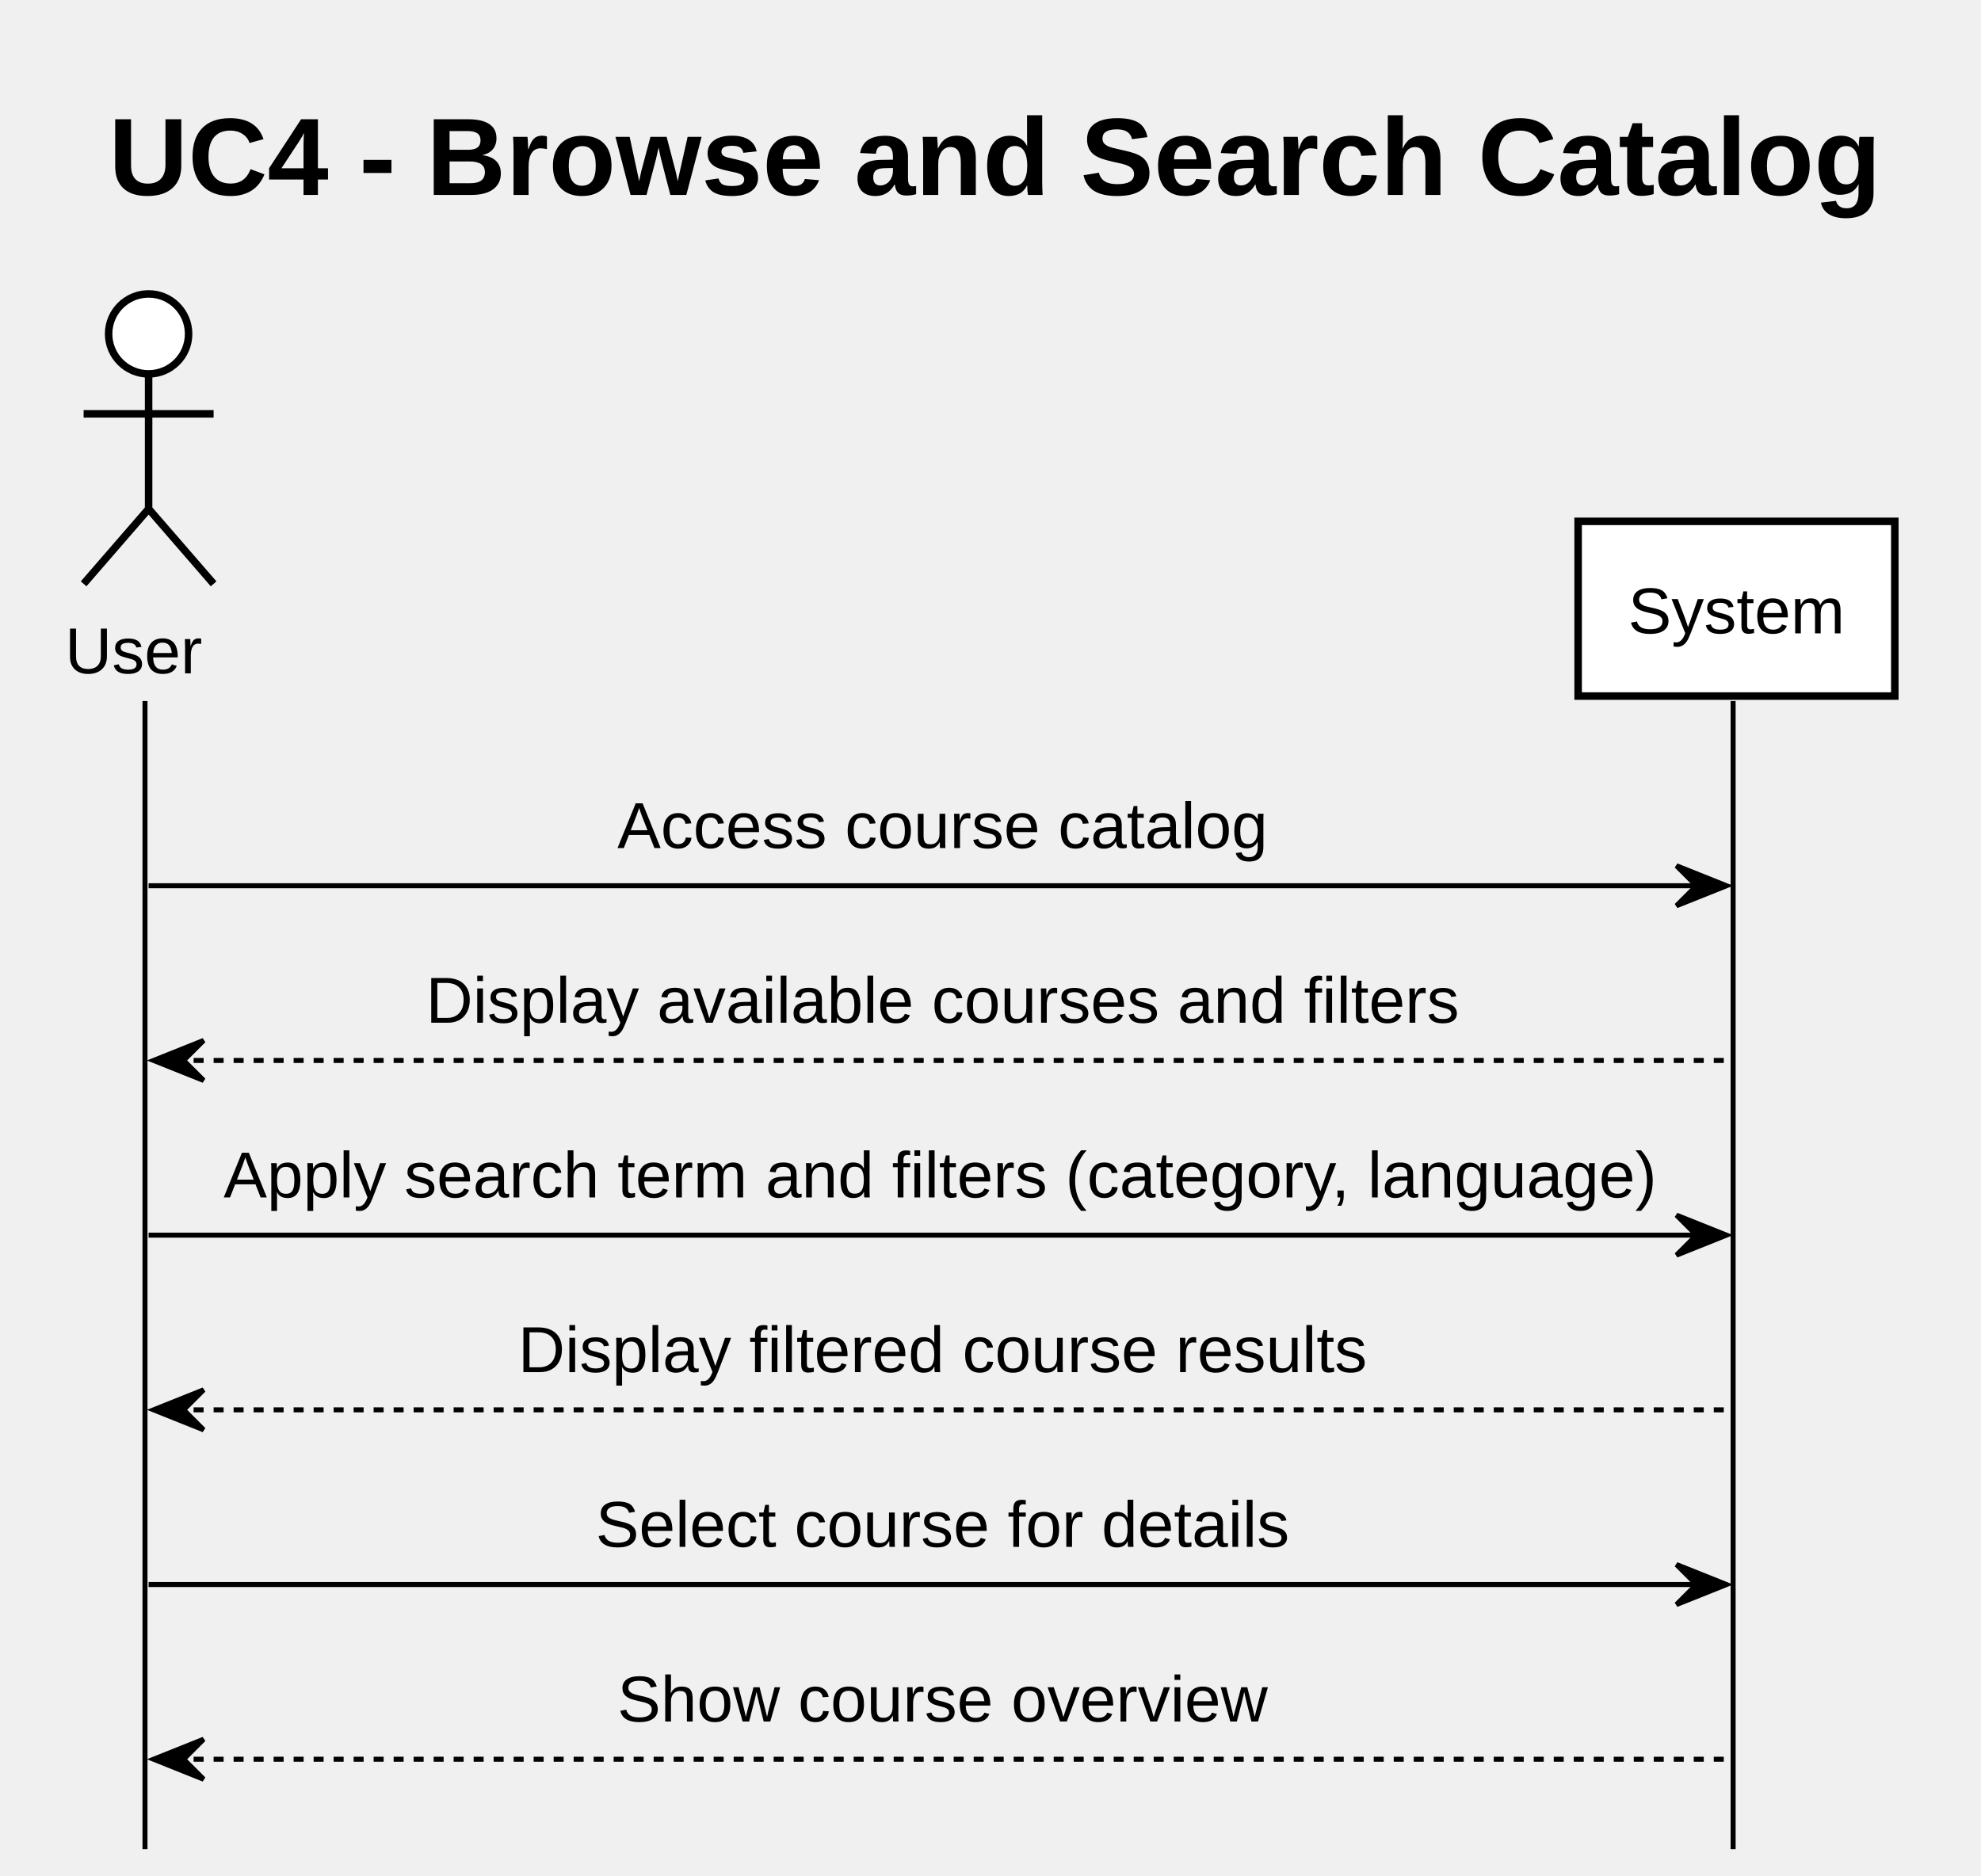
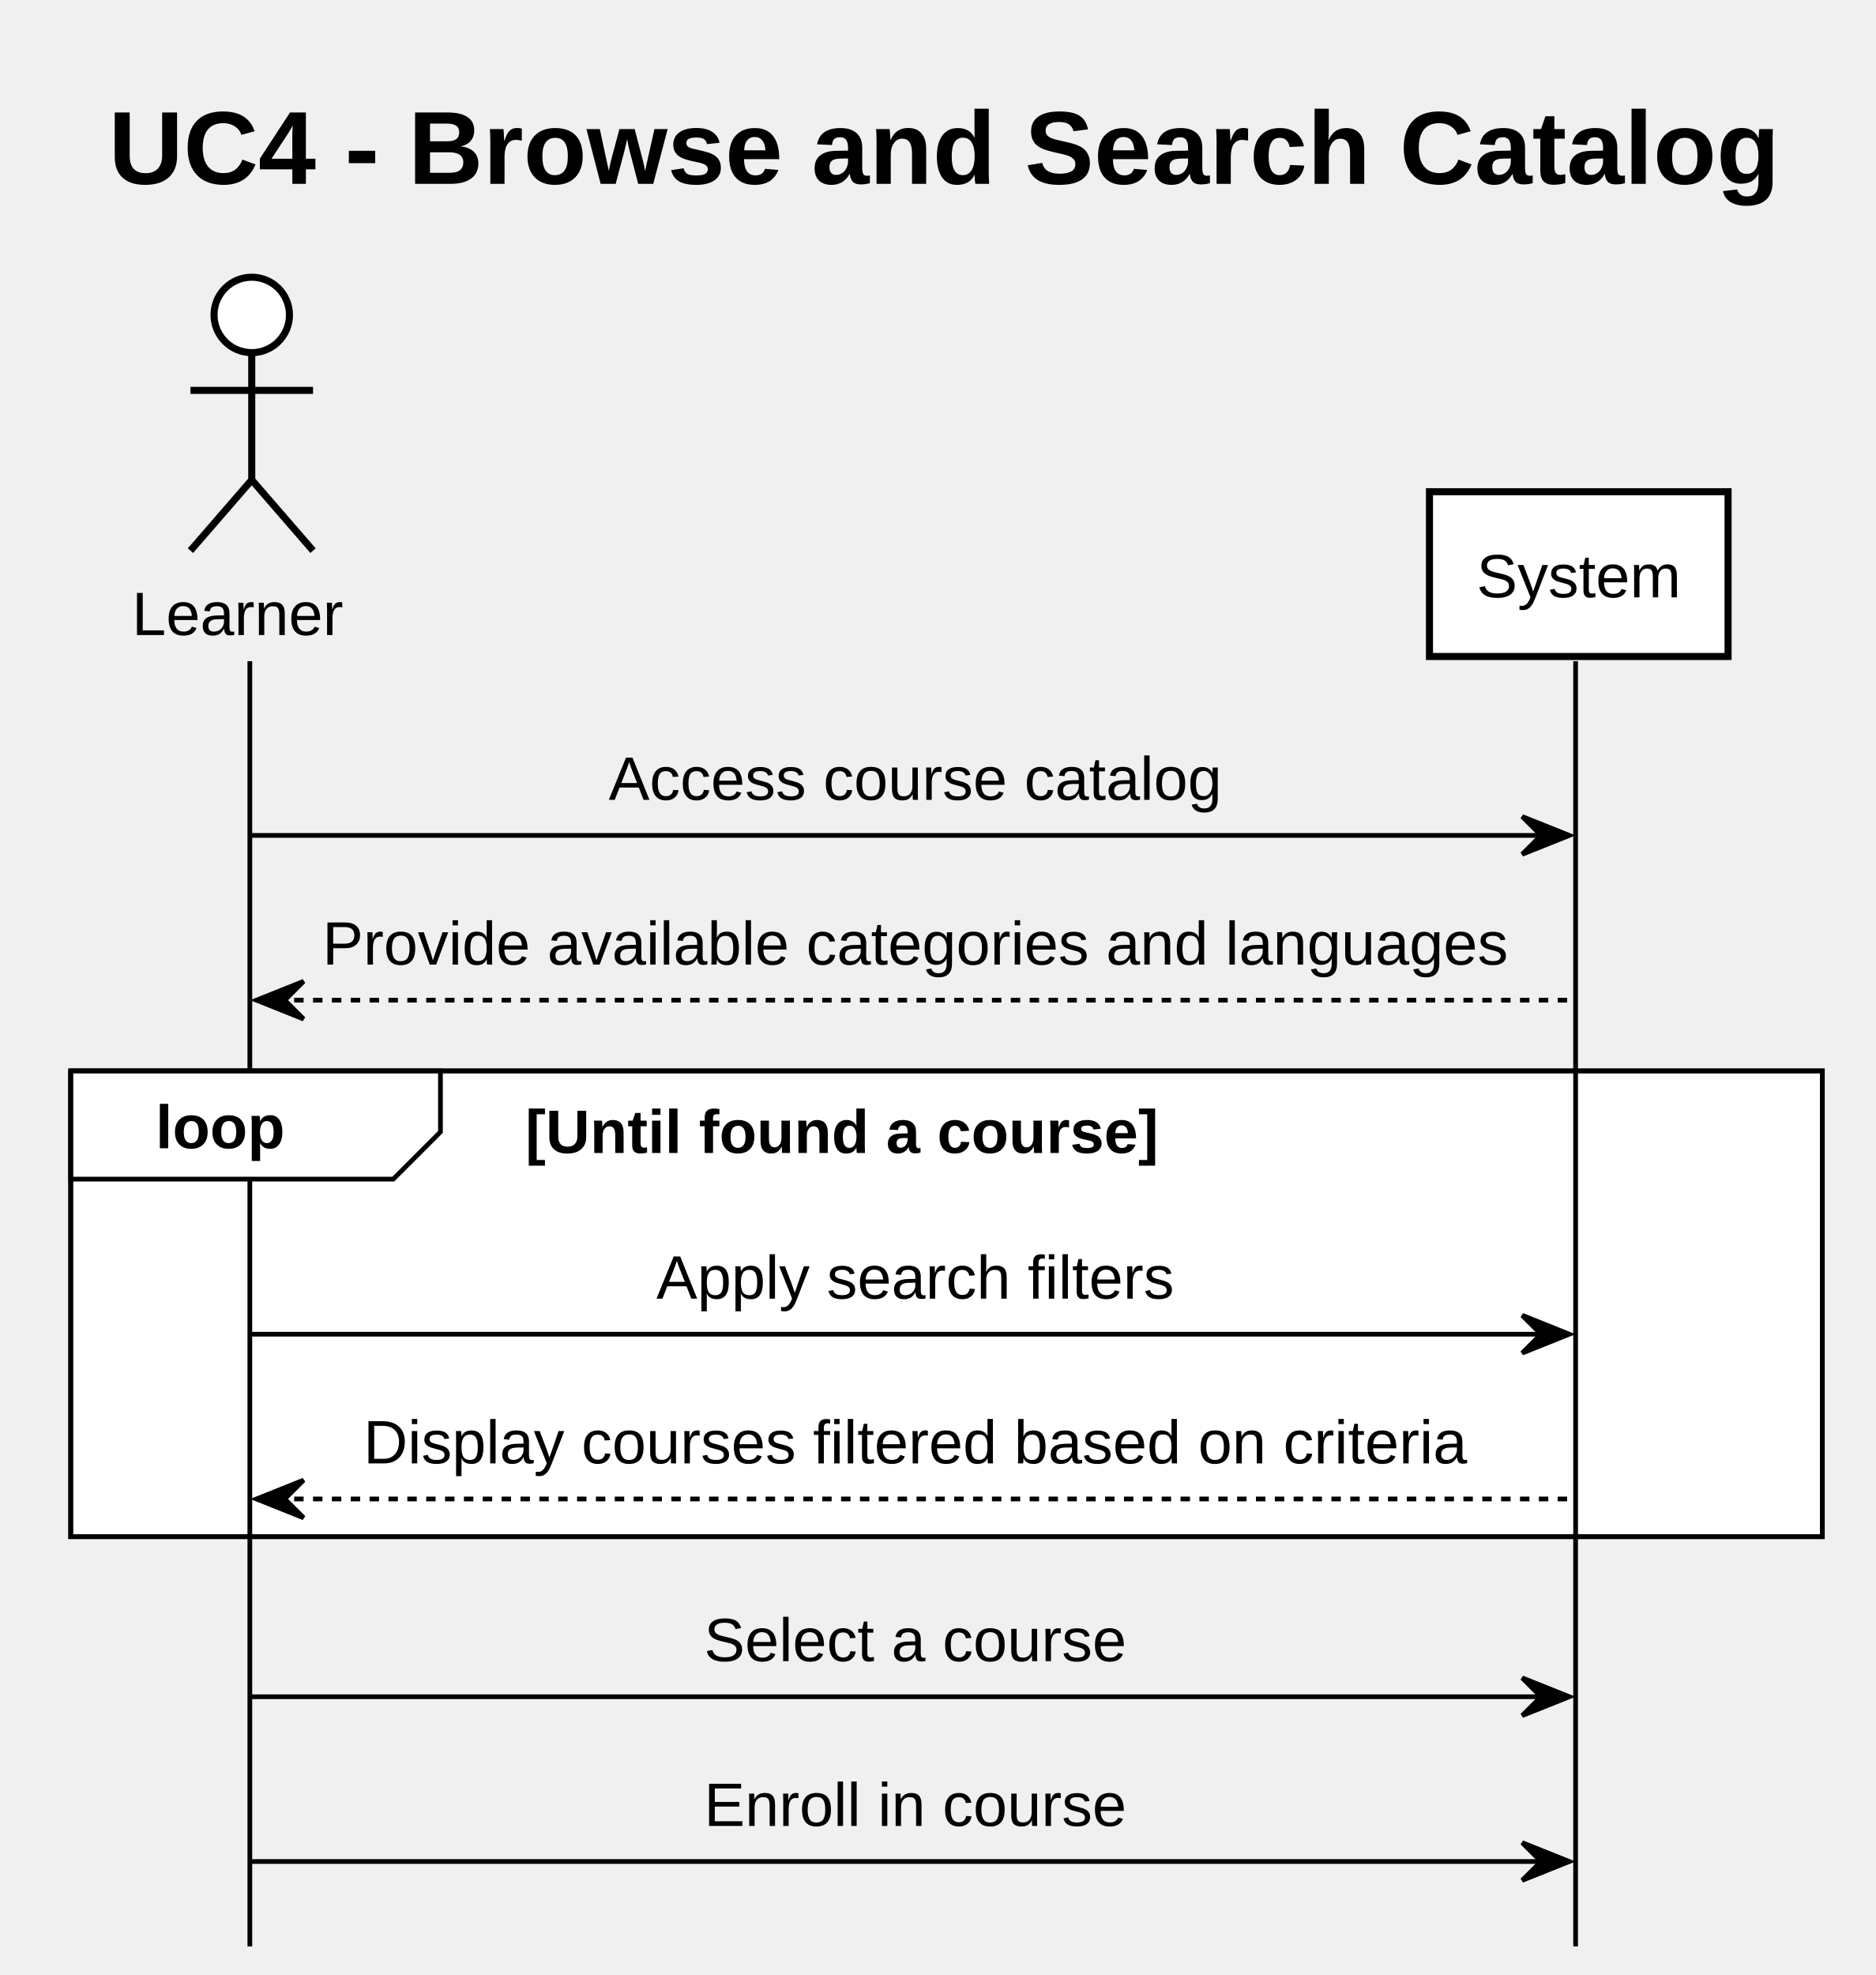
- <svg xmlns="http://www.w3.org/2000/svg" contentStyleType="text/css" data-diagram-type="SEQUENCE" height="430.833px" preserveAspectRatio="none" style="width:454px;height:430px;background:#FFFFFF;" version="1.1" viewBox="0 0 454 430" width="454.896px" zoomAndPan="magnify">
+ <svg xmlns="http://www.w3.org/2000/svg" contentStyleType="text/css" data-diagram-type="SEQUENCE" height="480.104px" preserveAspectRatio="none" style="width:456px;height:480px;background:#FFFFFF;" version="1.1" viewBox="0 0 456 480" width="456.042px" zoomAndPan="magnify">
  <defs />
  <g>
-     <text fill="#000000" font-family="Arial" font-size="25.208" font-weight="bold" lengthAdjust="spacing" textLength="406.238" x="24.891" y="44.682">UC4 - Browse and Search Catalog</text>
+     <text fill="#000000" font-family="Arial" font-size="25.208" font-weight="bold" lengthAdjust="spacing" textLength="406.238" x="26.381" y="44.682">UC4 - Browse and Search Catalog</text>
+     <rect fill="#FFFFFF" height="113.203" style="stroke:#000000;stroke-width:1.146;" width="425.771" x="17.188" y="260.269" />
    <g>
-       <rect fill="#000000" fill-opacity="0" height="263.189" width="9.167" x="29.475" y="160.699" />
-       <line style="stroke:#000000;stroke-width:1.146;" x1="33.229" x2="33.229" y1="160.699" y2="423.888" />
+       <rect fill="#000000" fill-opacity="0" height="312.342" width="9.167" x="56.609" y="160.699" />
+       <line style="stroke:#000000;stroke-width:1.146;" x1="60.729" x2="60.729" y1="160.699" y2="473.042" />
    </g>
    <g>
-       <rect fill="#000000" fill-opacity="0" height="263.189" width="9.167" x="393.377" y="160.699" />
-       <line style="stroke:#000000;stroke-width:1.146;" x1="397.191" x2="397.191" y1="160.699" y2="423.888" />
+       <rect fill="#000000" fill-opacity="0" height="312.342" width="9.167" x="379.169" y="160.699" />
+       <line style="stroke:#000000;stroke-width:1.146;" x1="382.983" x2="382.983" y1="160.699" y2="473.042" />
    </g>
-     <g class="participant participant-head" data-participant="User">
-       <text fill="#000000" font-family="Arial" font-size="14.896" lengthAdjust="spacing" textLength="31.45" x="14.896" y="154.349">User</text>
-       <ellipse cx="34.058" cy="76.539" fill="#FFFFFF" rx="9.167" ry="9.167" style="stroke:#000000;stroke-width:1.719;" />
-       <path d="M34.058,85.706 L34.058,116.643 M19.163,94.873 L48.954,94.873 M34.058,116.643 L19.163,133.831 M34.058,116.643 L48.954,133.831" fill="none" style="stroke:#000000;stroke-width:1.719;" />
+     <g class="participant participant-head" data-participant="Learner">
+       <text fill="#000000" font-family="Arial" font-size="14.896" lengthAdjust="spacing" textLength="51.343" x="32.083" y="154.349">Learner</text>
+       <ellipse cx="61.192" cy="76.539" fill="#FFFFFF" rx="9.167" ry="9.167" style="stroke:#000000;stroke-width:1.719;" />
+       <path d="M61.192,85.706 L61.192,116.643 M46.296,94.873 L76.088,94.873 M61.192,116.643 L46.296,133.831 M61.192,116.643 L76.088,133.831" fill="none" style="stroke:#000000;stroke-width:1.719;" />
    </g>
    <g class="participant participant-head" data-participant="System">
-       <rect fill="#FFFFFF" height="40.045" style="stroke:#000000;stroke-width:1.719;" width="72.579" x="361.67" y="119.508" />
-       <text fill="#000000" font-family="Arial" font-size="14.896" lengthAdjust="spacing" textLength="49.663" x="373.129" y="145.182">System</text>
+       <rect fill="#FFFFFF" height="40.045" style="stroke:#000000;stroke-width:1.719;" width="72.579" x="347.462" y="119.508" />
+       <text fill="#000000" font-family="Arial" font-size="14.896" lengthAdjust="spacing" textLength="49.663" x="358.921" y="145.182">System</text>
    </g>
-     <g class="message" data-participant-1="User" data-participant-2="System">
-       <polygon fill="#000000" points="384.21,198.453,395.668,203.036,384.21,207.62,388.793,203.036" style="stroke:#000000;stroke-width:1.146;" />
-       <line style="stroke:#000000;stroke-width:1.146;" x1="34.058" x2="391.085" y1="203.036" y2="203.036" />
-       <text fill="#000000" font-family="Arial" font-size="14.896" lengthAdjust="spacing" textLength="149.031" x="141.494" y="194.394">Access course catalog</text>
+     <g class="message" data-participant-1="Learner" data-participant-2="System">
+       <polygon fill="#000000" points="370.002,198.453,381.46,203.036,370.002,207.62,374.585,203.036" style="stroke:#000000;stroke-width:1.146;" />
+       <line style="stroke:#000000;stroke-width:1.146;" x1="61.192" x2="376.877" y1="203.036" y2="203.036" />
+       <text fill="#000000" font-family="Arial" font-size="14.896" lengthAdjust="spacing" textLength="149.031" x="147.957" y="194.394">Access course catalog</text>
    </g>
-     <g class="message" data-participant-1="System" data-participant-2="User">
-       <polygon fill="#000000" points="46.663,238.498,35.204,243.082,46.663,247.665,42.079,243.082" style="stroke:#000000;stroke-width:1.146;" />
-       <line style="stroke:#000000;stroke-width:1.146;stroke-dasharray:2.292,2.292;" x1="39.788" x2="396.814" y1="243.082" y2="243.082" />
-       <text fill="#000000" font-family="Arial" font-size="14.896" lengthAdjust="spacing" textLength="236.791" x="97.614" y="234.44">Display available courses and filters</text>
+     <g class="message" data-participant-1="System" data-participant-2="Learner">
+       <polygon fill="#000000" points="73.796,238.498,62.338,243.082,73.796,247.665,69.213,243.082" style="stroke:#000000;stroke-width:1.146;" />
+       <line style="stroke:#000000;stroke-width:1.146;stroke-dasharray:2.292,2.292;" x1="66.921" x2="382.606" y1="243.082" y2="243.082" />
+       <text fill="#000000" font-family="Arial" font-size="14.896" lengthAdjust="spacing" textLength="288.185" x="78.38" y="234.44">Provide available categories and languages</text>
    </g>
-     <g class="message" data-participant-1="User" data-participant-2="System">
-       <polygon fill="#000000" points="384.21,278.544,395.668,283.127,384.21,287.711,388.793,283.127" style="stroke:#000000;stroke-width:1.146;" />
-       <line style="stroke:#000000;stroke-width:1.146;" x1="34.058" x2="391.085" y1="283.127" y2="283.127" />
-       <text fill="#000000" font-family="Arial" font-size="14.896" lengthAdjust="spacing" textLength="329.527" x="51.246" y="274.485">Apply search term and filters (category, language)</text>
+     <path d="M17.188,260.269 L107.06,260.269 L107.06,275.106 L95.602,286.565 L17.188,286.565 L17.188,260.269" fill="#FFFFFF" style="stroke:#000000;stroke-width:1.146;" />
+     <rect fill="none" height="113.203" style="stroke:#000000;stroke-width:1.146;" width="425.771" x="17.188" y="260.269" />
+     <text fill="#000000" font-family="Arial" font-size="14.896" font-weight="bold" lengthAdjust="spacing" textLength="31.435" x="37.812" y="279.068">loop</text>
+     <text fill="#000000" font-family="Arial" font-size="14.896" font-weight="bold" lengthAdjust="spacing" textLength="153.919" x="127.685" y="280.214">[Until found a course]</text>
+     <g class="message" data-participant-1="Learner" data-participant-2="System">
+       <polygon fill="#000000" points="370.002,319.676,381.46,324.26,370.002,328.843,374.585,324.26" style="stroke:#000000;stroke-width:1.146;" />
+       <line style="stroke:#000000;stroke-width:1.146;" x1="61.192" x2="376.877" y1="324.26" y2="324.26" />
+       <text fill="#000000" font-family="Arial" font-size="14.896" lengthAdjust="spacing" textLength="125.836" x="159.554" y="315.618">Apply search filters</text>
    </g>
-     <g class="message" data-participant-1="System" data-participant-2="User">
-       <polygon fill="#000000" points="46.663,318.589,35.204,323.173,46.663,327.756,42.079,323.173" style="stroke:#000000;stroke-width:1.146;" />
-       <line style="stroke:#000000;stroke-width:1.146;stroke-dasharray:2.292,2.292;" x1="39.788" x2="396.814" y1="323.173" y2="323.173" />
-       <text fill="#000000" font-family="Arial" font-size="14.896" lengthAdjust="spacing" textLength="194.548" x="118.735" y="314.53">Display filtered course results</text>
+     <g class="message" data-participant-1="System" data-participant-2="Learner">
+       <polygon fill="#000000" points="73.796,359.722,62.338,364.305,73.796,368.888,69.213,364.305" style="stroke:#000000;stroke-width:1.146;" />
+       <line style="stroke:#000000;stroke-width:1.146;stroke-dasharray:2.292,2.292;" x1="66.921" x2="382.606" y1="364.305" y2="364.305" />
+       <text fill="#000000" font-family="Arial" font-size="14.896" lengthAdjust="spacing" textLength="268.249" x="88.348" y="355.663">Display courses filtered based on criteria</text>
    </g>
-     <g class="message" data-participant-1="User" data-participant-2="System">
-       <polygon fill="#000000" points="384.21,358.635,395.668,363.218,384.21,367.801,388.793,363.218" style="stroke:#000000;stroke-width:1.146;" />
-       <line style="stroke:#000000;stroke-width:1.146;" x1="34.058" x2="391.085" y1="363.218" y2="363.218" />
-       <text fill="#000000" font-family="Arial" font-size="14.896" lengthAdjust="spacing" textLength="158.966" x="136.526" y="354.576">Select course for details</text>
+     <g class="message" data-participant-1="Learner" data-participant-2="System">
+       <polygon fill="#000000" points="370.002,407.788,381.46,412.371,370.002,416.955,374.585,412.371" style="stroke:#000000;stroke-width:1.146;" />
+       <line style="stroke:#000000;stroke-width:1.146;" x1="61.192" x2="376.877" y1="412.371" y2="412.371" />
+       <text fill="#000000" font-family="Arial" font-size="14.896" lengthAdjust="spacing" textLength="102.671" x="171.137" y="403.729">Select a course</text>
    </g>
-     <g class="message" data-participant-1="System" data-participant-2="User">
-       <polygon fill="#000000" points="46.663,398.68,35.204,403.263,46.663,407.847,42.079,403.263" style="stroke:#000000;stroke-width:1.146;" />
-       <line style="stroke:#000000;stroke-width:1.146;stroke-dasharray:2.292,2.292;" x1="39.788" x2="396.814" y1="403.263" y2="403.263" />
-       <text fill="#000000" font-family="Arial" font-size="14.896" lengthAdjust="spacing" textLength="149.024" x="141.497" y="394.621">Show course overview</text>
+     <g class="message" data-participant-1="Learner" data-participant-2="System">
+       <polygon fill="#000000" points="370.002,447.833,381.46,452.417,370.002,457,374.585,452.417" style="stroke:#000000;stroke-width:1.146;" />
+       <line style="stroke:#000000;stroke-width:1.146;" x1="61.192" x2="376.877" y1="452.417" y2="452.417" />
+       <text fill="#000000" font-family="Arial" font-size="14.896" lengthAdjust="spacing" textLength="102.663" x="171.14" y="443.775">Enroll in course</text>
    </g>
  </g>
</svg>
